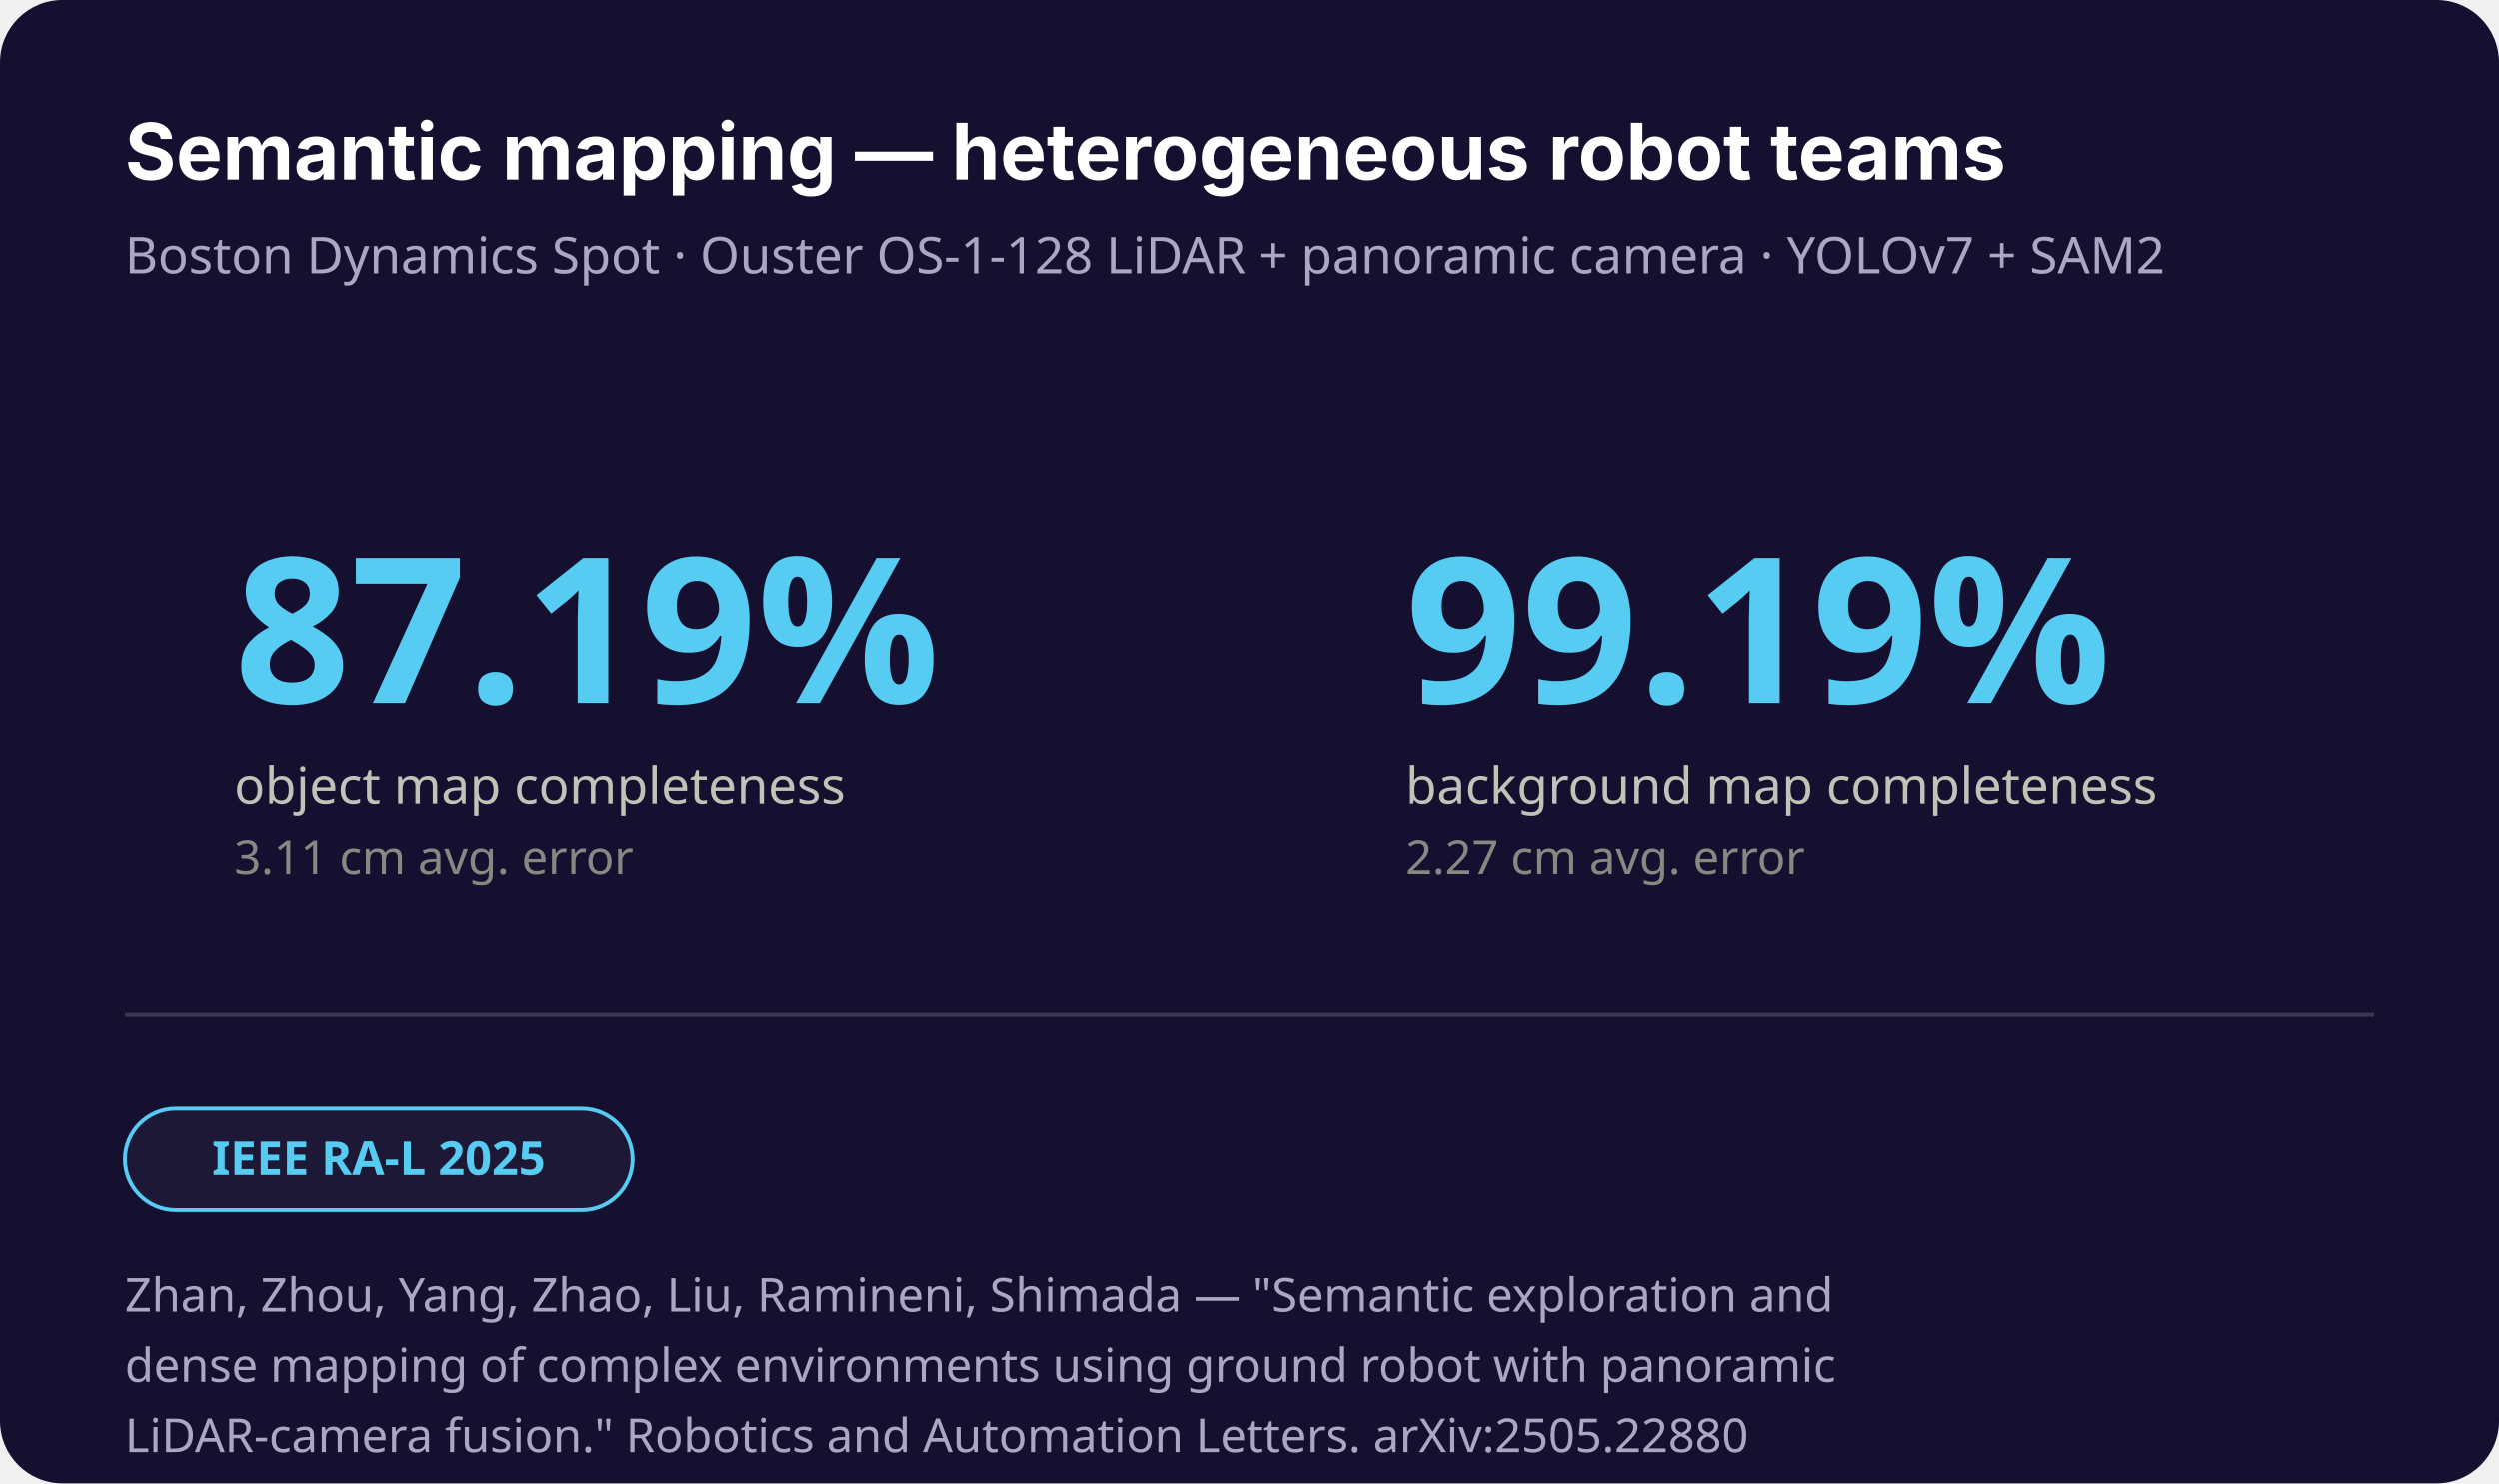
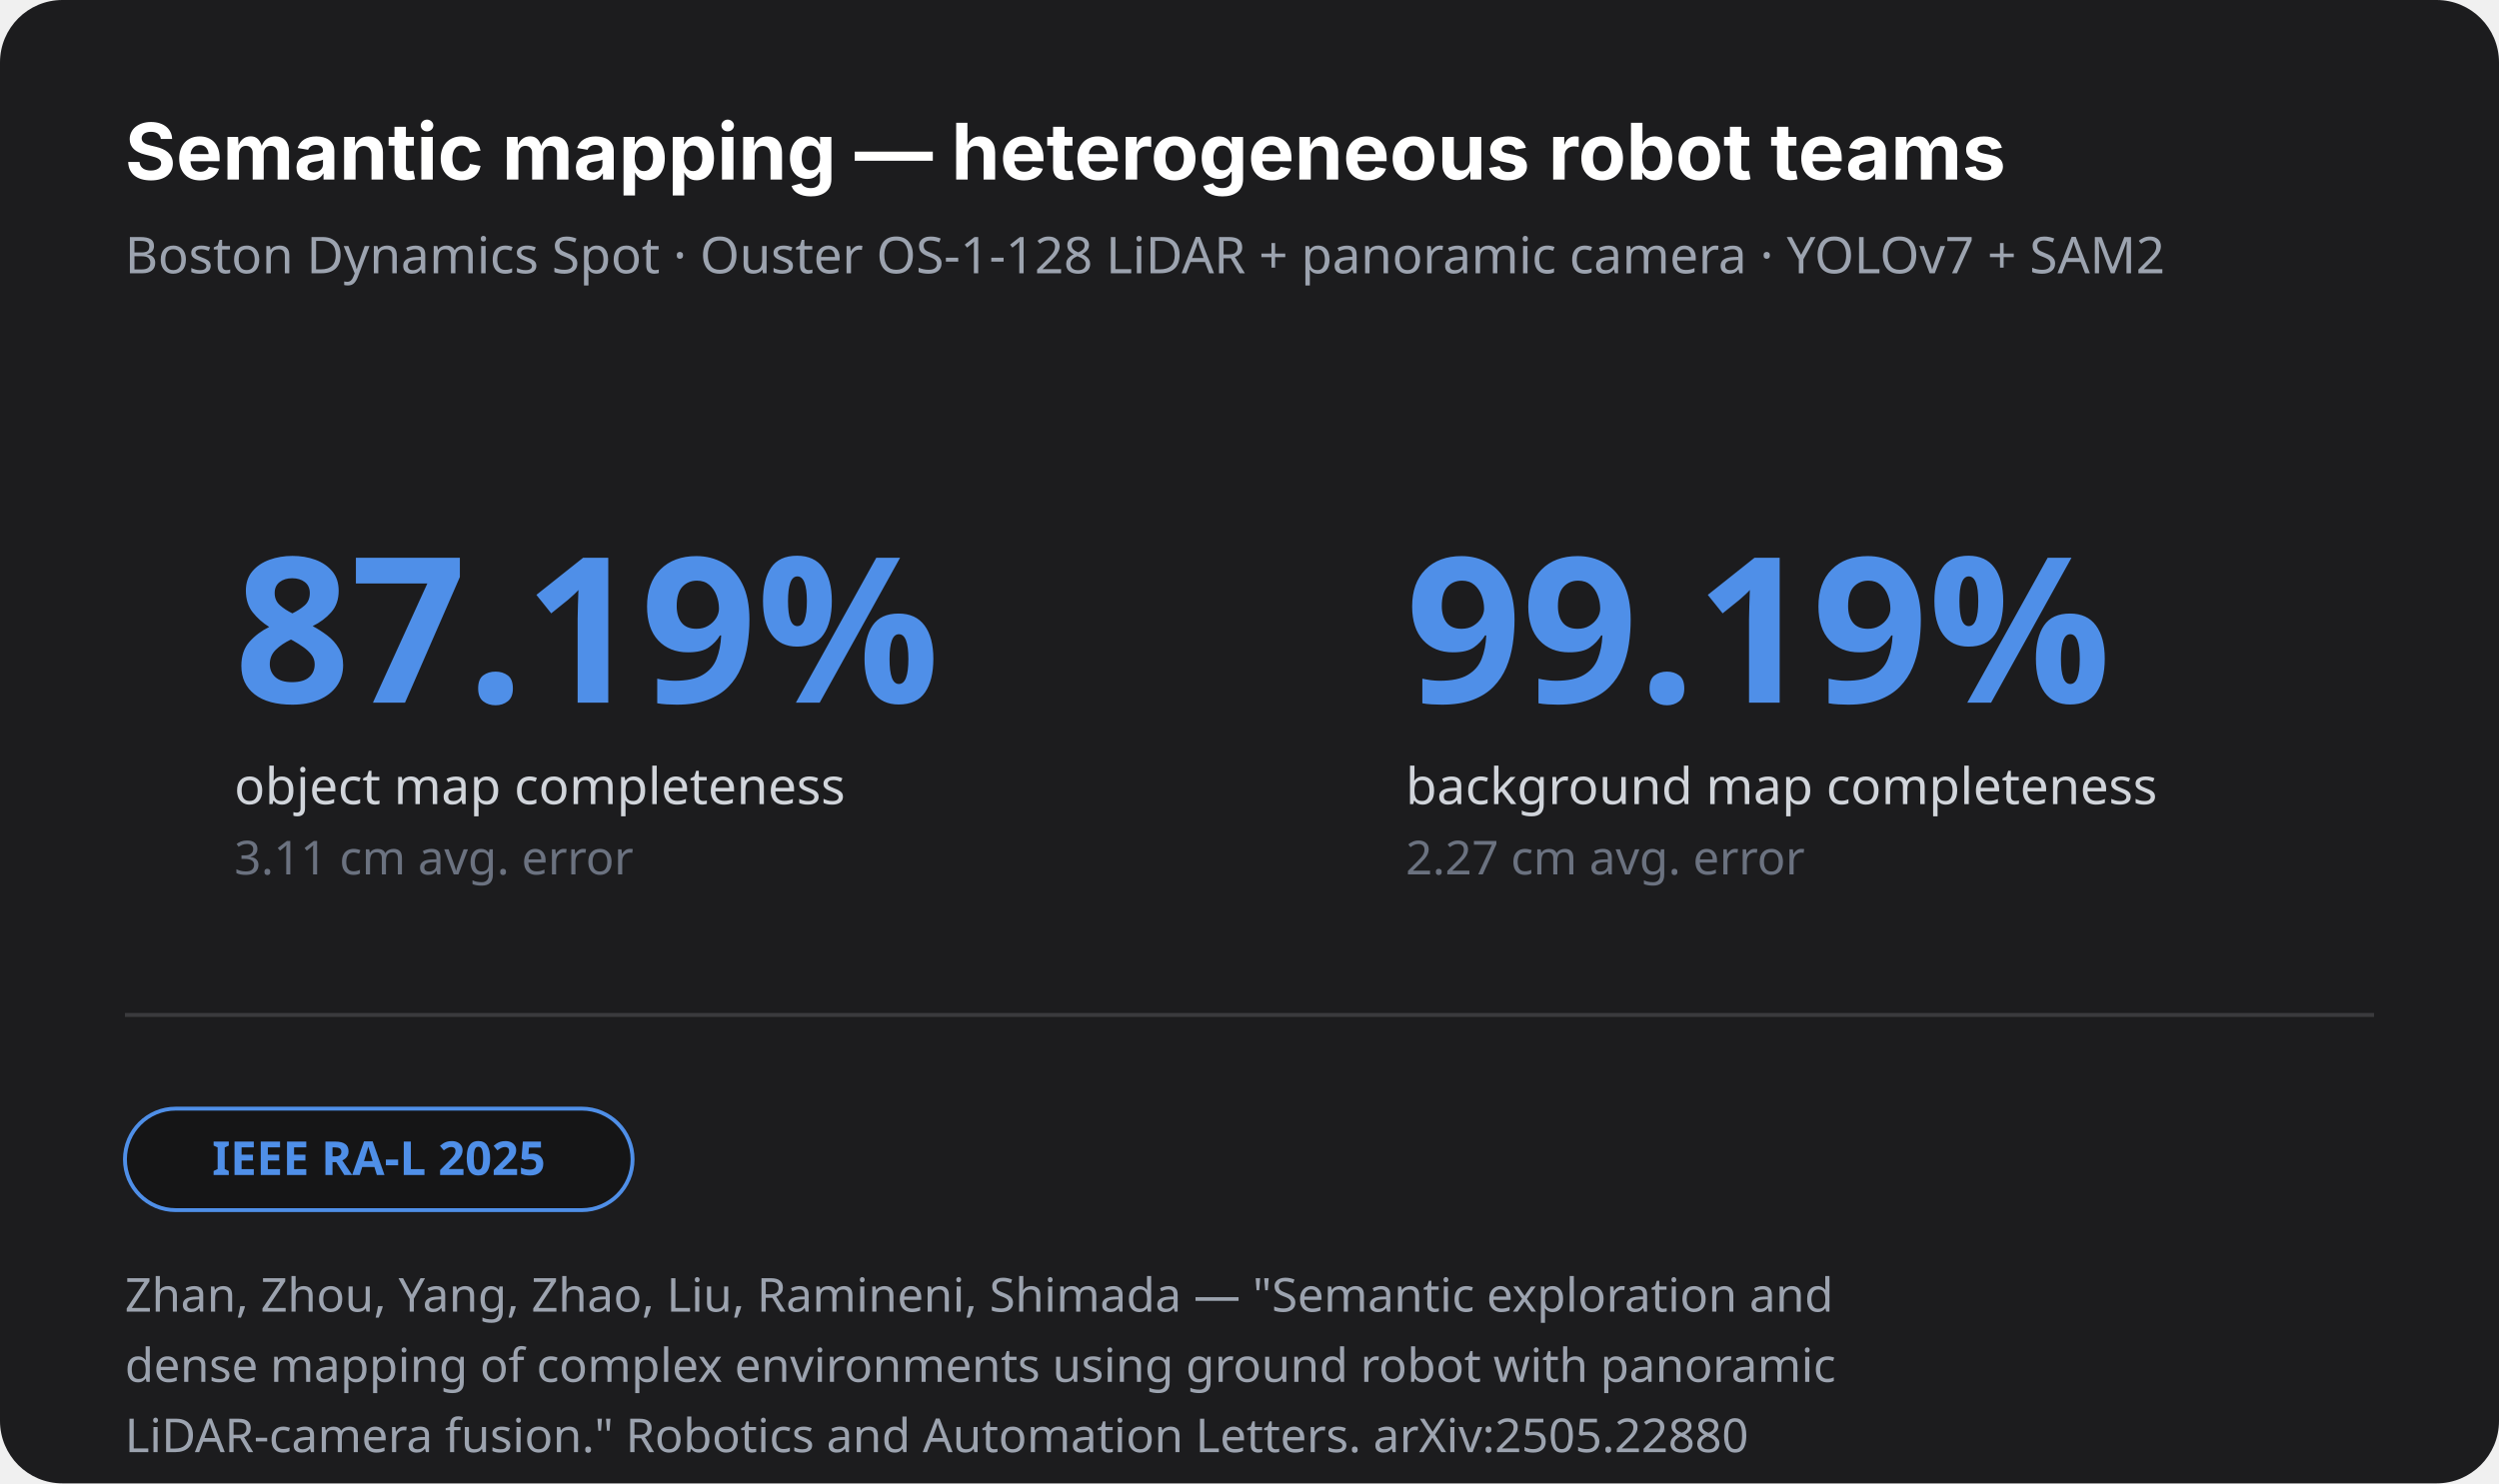
<svg xmlns="http://www.w3.org/2000/svg" viewBox="0 0 640 380" width="640" height="380" role="img" aria-label="Roboteam semantic mapping results">
-   <rect width="640" height="380" rx="16" fill="#151030" />
+   <rect width="640" height="380" rx="16" fill="#1c1c1e" />
  <text x="32" y="46" font-family="system-ui, -apple-system, 'Segoe UI', sans-serif" font-size="20" font-weight="700" fill="#ffffff">Semantic mapping — heterogeneous robot teams</text>
-   <text x="32" y="70" font-family="system-ui, sans-serif" font-size="13" fill="#aaa6c3">Boston Dynamics Spot · Ouster OS-1-128 LiDAR + panoramic camera · YOLOv7 + SAM2</text>
-   <text x="60" y="180" font-family="system-ui, sans-serif" font-size="52" font-weight="800" fill="#56ccf2">87.19%</text>
-   <text x="60" y="206" font-family="system-ui, sans-serif" font-size="13" fill="#c3c2b7">object map completeness</text>
-   <text x="60" y="224" font-family="system-ui, sans-serif" font-size="12" fill="#898781">3.11 cm avg. error</text>
-   <text x="360" y="180" font-family="system-ui, sans-serif" font-size="52" font-weight="800" fill="#56ccf2">99.19%</text>
-   <text x="360" y="206" font-family="system-ui, sans-serif" font-size="13" fill="#c3c2b7">background map completeness</text>
-   <text x="360" y="224" font-family="system-ui, sans-serif" font-size="12" fill="#898781">2.27 cm avg. error</text>
-   <line x1="32" y1="260" x2="608" y2="260" stroke="#383855" stroke-width="1" />
-   <rect x="32" y="284" width="130" height="26" rx="13" fill="#1d1836" stroke="#56ccf2" stroke-width="1" />
-   <text x="97" y="301" text-anchor="middle" font-family="system-ui, sans-serif" font-size="12" font-weight="700" fill="#56ccf2">IEEE RA-L 2025</text>
-   <text x="32" y="336" font-family="system-ui, sans-serif" font-size="12" fill="#aaa6c3">Zhan, Zhou, Yang, Zhao, Liu, Ramineni, Shimada — "Semantic exploration and</text>
-   <text x="32" y="354" font-family="system-ui, sans-serif" font-size="12" fill="#aaa6c3">dense mapping of complex environments using ground robot with panoramic</text>
-   <text x="32" y="372" font-family="system-ui, sans-serif" font-size="12" fill="#aaa6c3">LiDAR-camera fusion." Robotics and Automation Letters. arXiv:2505.22880</text>
+   <text x="32" y="70" font-family="system-ui, sans-serif" font-size="13" fill="#9ca3af">Boston Dynamics Spot · Ouster OS-1-128 LiDAR + panoramic camera · YOLOv7 + SAM2</text>
+   <text x="60" y="180" font-family="system-ui, sans-serif" font-size="52" font-weight="800" fill="#4f8fe8">87.19%</text>
+   <text x="60" y="206" font-family="system-ui, sans-serif" font-size="13" fill="#d1d5db">object map completeness</text>
+   <text x="60" y="224" font-family="system-ui, sans-serif" font-size="12" fill="#6b7280">3.11 cm avg. error</text>
+   <text x="360" y="180" font-family="system-ui, sans-serif" font-size="52" font-weight="800" fill="#4f8fe8">99.19%</text>
+   <text x="360" y="206" font-family="system-ui, sans-serif" font-size="13" fill="#d1d5db">background map completeness</text>
+   <text x="360" y="224" font-family="system-ui, sans-serif" font-size="12" fill="#6b7280">2.27 cm avg. error</text>
+   <line x1="32" y1="260" x2="608" y2="260" stroke="#3a3a3d" stroke-width="1" />
+   <rect x="32" y="284" width="130" height="26" rx="13" fill="#151516" stroke="#4f8fe8" stroke-width="1" />
+   <text x="97" y="301" text-anchor="middle" font-family="system-ui, sans-serif" font-size="12" font-weight="700" fill="#4f8fe8">IEEE RA-L 2025</text>
+   <text x="32" y="336" font-family="system-ui, sans-serif" font-size="12" fill="#9ca3af">Zhan, Zhou, Yang, Zhao, Liu, Ramineni, Shimada — "Semantic exploration and</text>
+   <text x="32" y="354" font-family="system-ui, sans-serif" font-size="12" fill="#9ca3af">dense mapping of complex environments using ground robot with panoramic</text>
+   <text x="32" y="372" font-family="system-ui, sans-serif" font-size="12" fill="#9ca3af">LiDAR-camera fusion." Robotics and Automation Letters. arXiv:2505.22880</text>
</svg>
